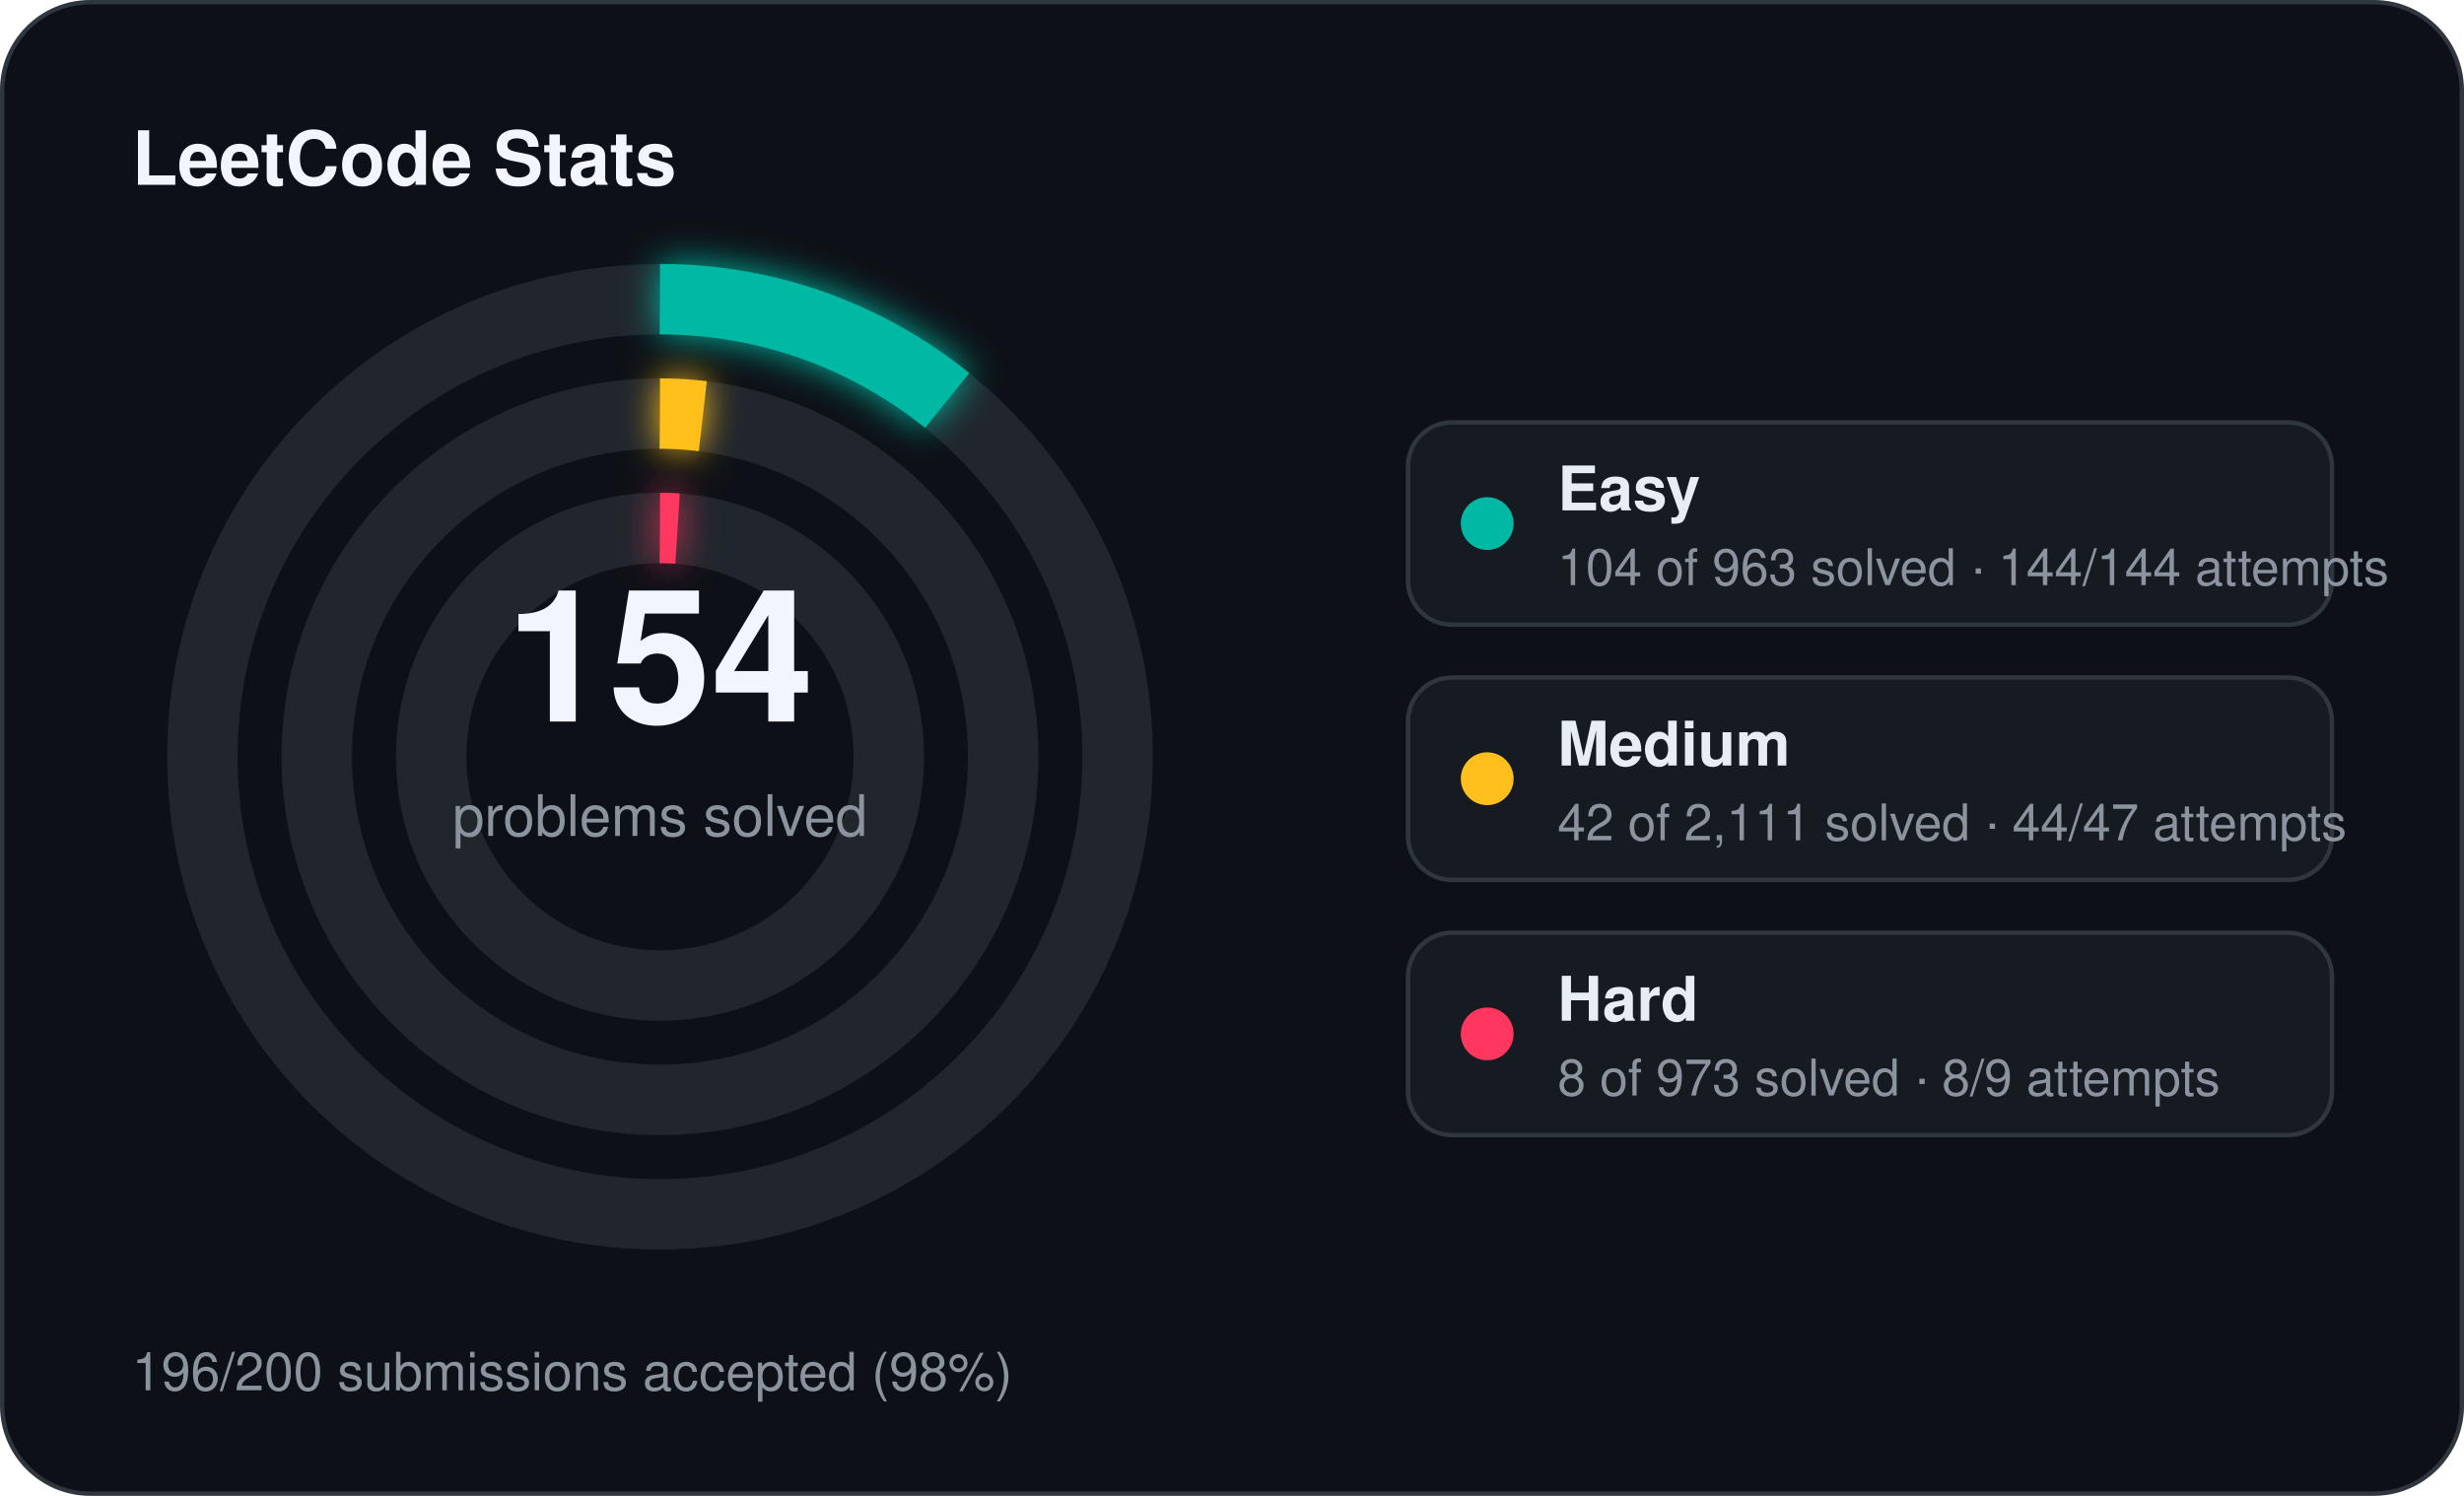
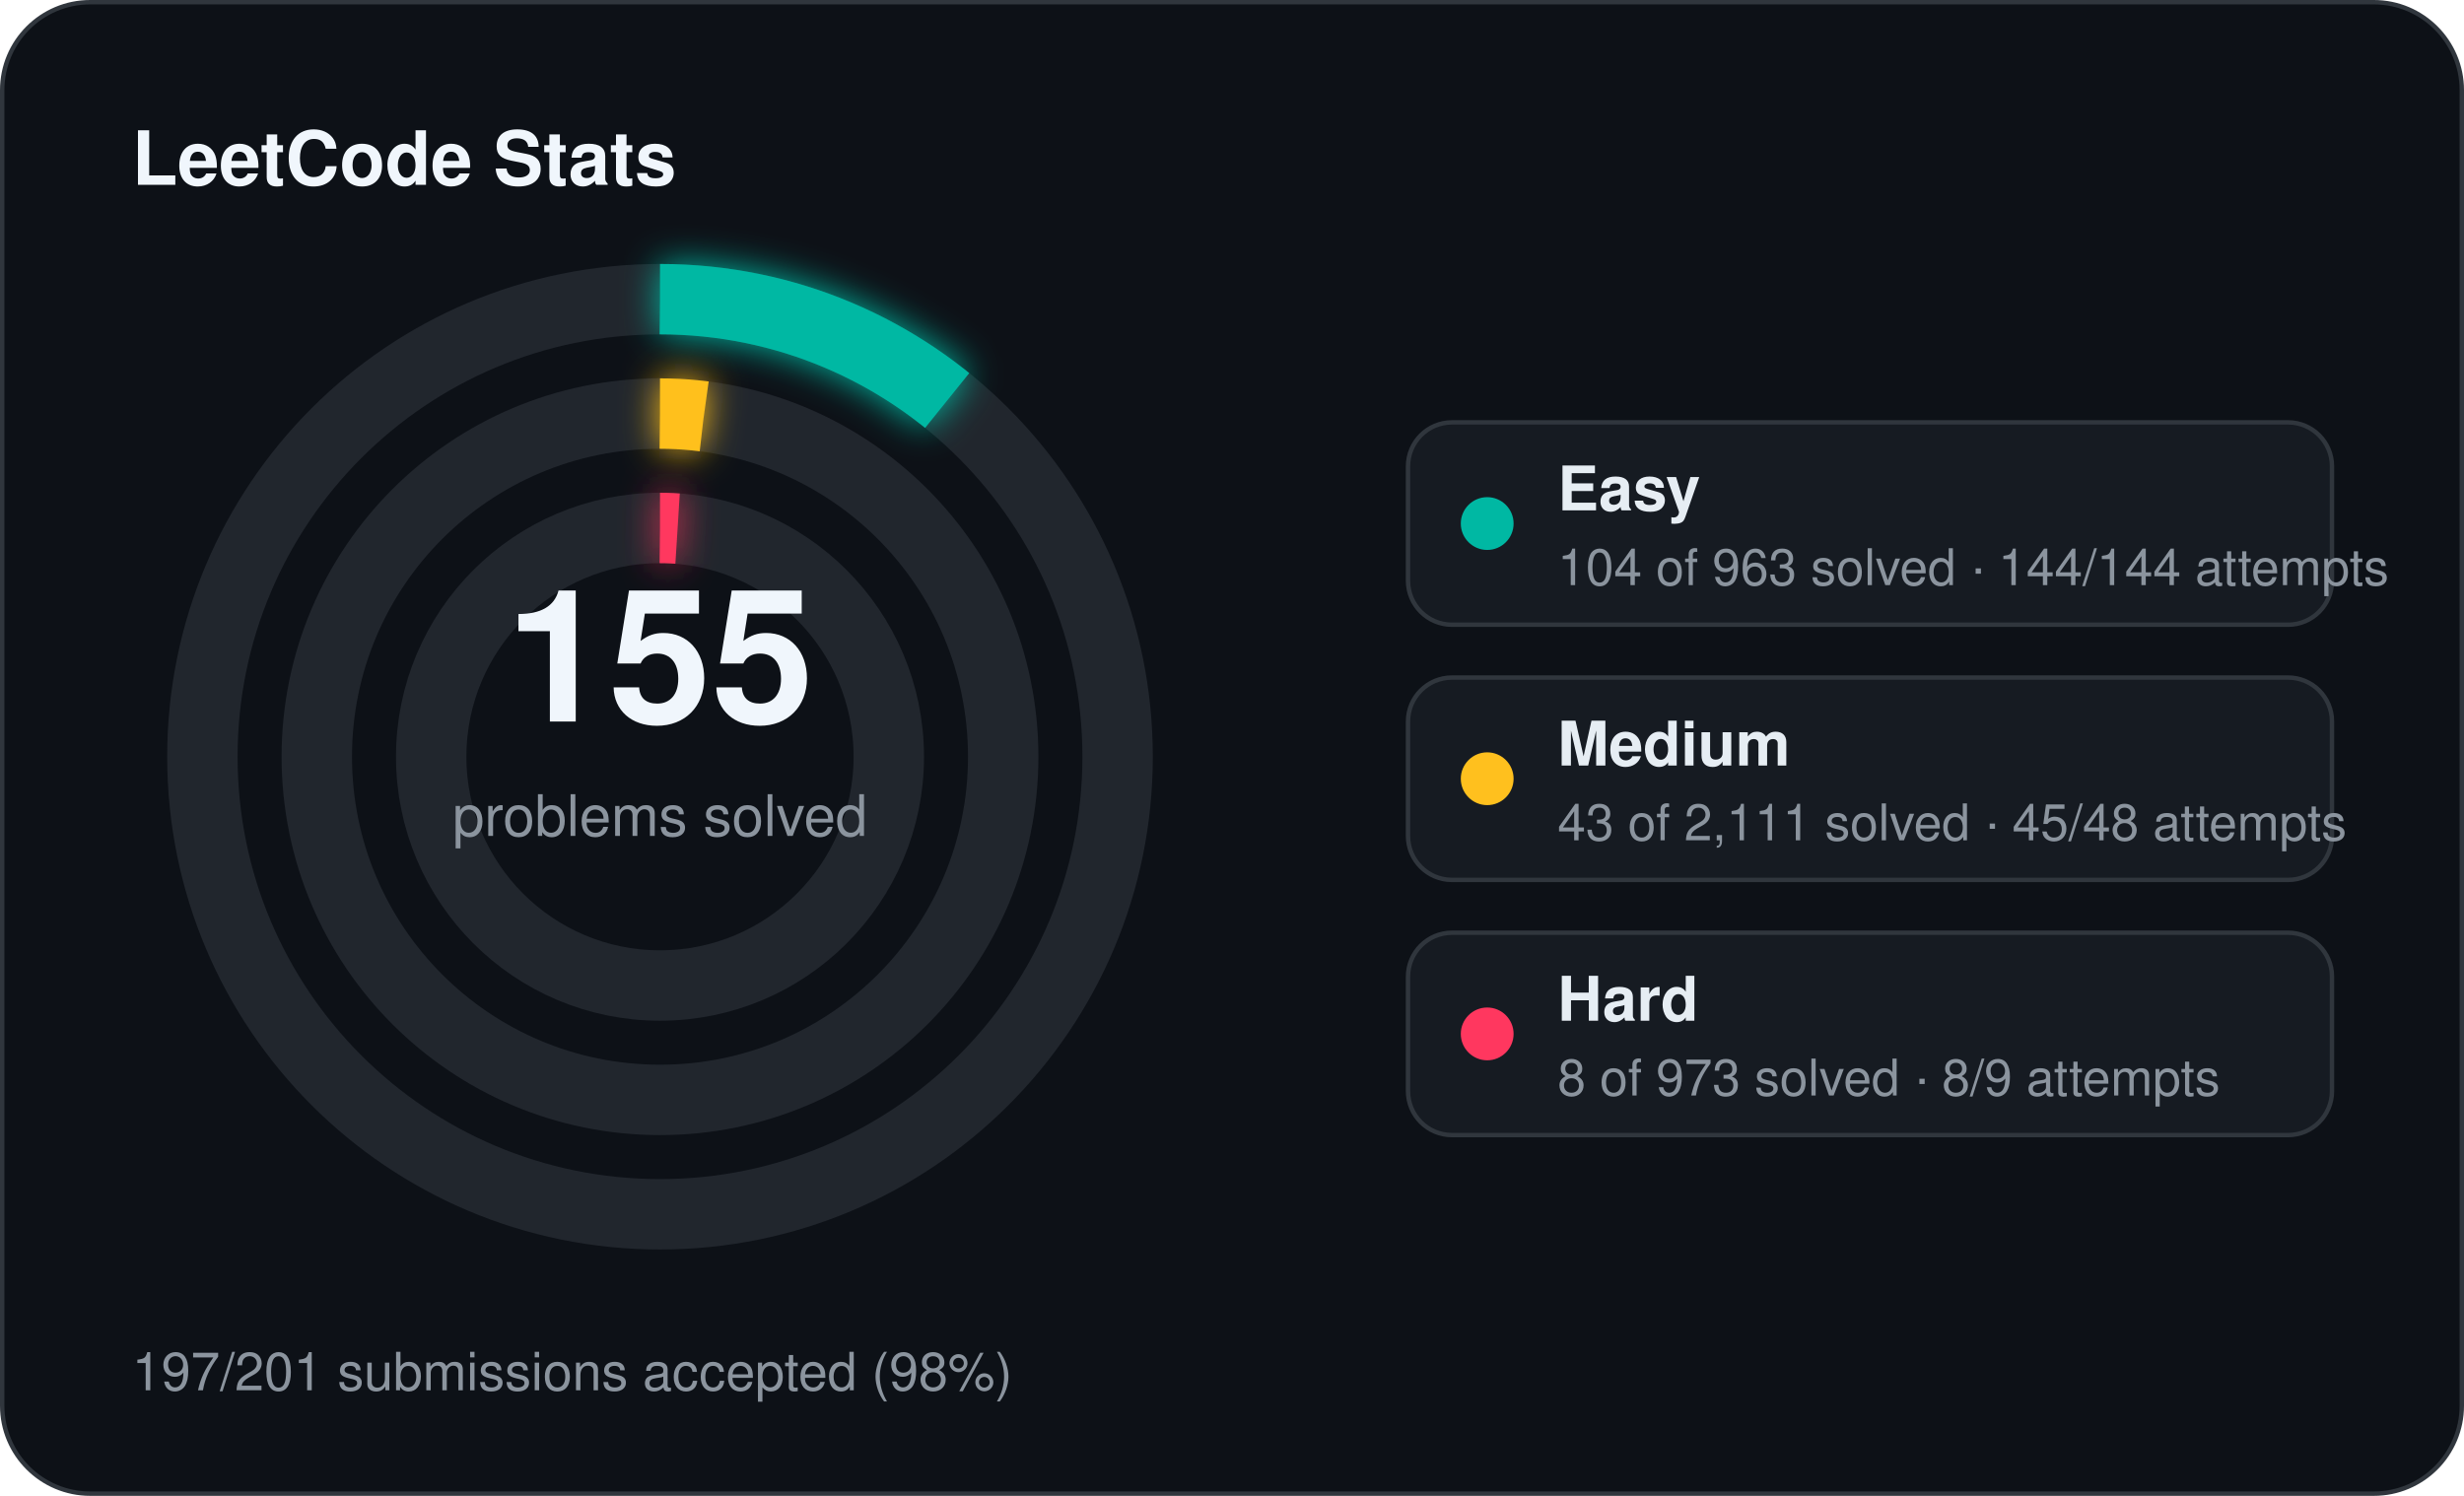
<svg xmlns="http://www.w3.org/2000/svg" width="560" height="340" viewBox="0 0 560 340">
  <defs>
    <filter id="stats-glow" x="-60%" y="-60%" width="220%" height="220%">
      <feGaussianBlur stdDeviation="4" result="blur" />
      <feMerge>
        <feMergeNode in="blur" />
        <feMergeNode in="SourceGraphic" />
      </feMerge>
    </filter>
  </defs>
  <rect x="0.5" y="0.5" width="559" height="339" rx="20" fill="#0d1117" stroke="#30363d" stroke-width="1" />
  <text x="30" y="42" fill="#f0f6fc" font-family="Segoe UI, Helvetica, Arial, sans-serif" font-size="17" font-weight="700">LeetCode Stats</text>
  <circle cx="150" cy="172" r="104" fill="none" stroke="#21262d" stroke-width="16" />
  <circle cx="150" cy="172" r="104" fill="none" stroke="#00b8a3" stroke-width="16" stroke-linecap="butt" stroke-dasharray="70.57 653.45" transform="rotate(-90 150 172)" filter="url(#stats-glow)" />
  <circle cx="150" cy="172" r="78" fill="none" stroke="#21262d" stroke-width="16" />
-   <circle cx="150" cy="172" r="78" fill="none" stroke="#ffc01e" stroke-width="16" stroke-linecap="butt" stroke-dasharray="9.75 490.09" transform="rotate(-90 150 172)" filter="url(#stats-glow)" />
+   <circle cx="150" cy="172" r="78" fill="none" stroke="#ffc01e" stroke-width="16" stroke-linecap="butt" stroke-dasharray="9.98 490.09" transform="rotate(-90 150 172)" filter="url(#stats-glow)" />
  <circle cx="150" cy="172" r="52" fill="none" stroke="#21262d" stroke-width="16" />
  <circle cx="150" cy="172" r="52" fill="none" stroke="#ff375f" stroke-width="16" stroke-linecap="butt" stroke-dasharray="4.00 326.73" transform="rotate(-90 150 172)" filter="url(#stats-glow)" />
-   <text x="150" y="164" text-anchor="middle" fill="#f0f6fc" font-family="Segoe UI, Helvetica, Arial, sans-serif" font-size="42" font-weight="700">154</text>
+   <text x="150" y="164" text-anchor="middle" fill="#f0f6fc" font-family="Segoe UI, Helvetica, Arial, sans-serif" font-size="42" font-weight="700">155</text>
  <text x="150" y="190" text-anchor="middle" fill="#8b949e" font-family="Segoe UI, Helvetica, Arial, sans-serif" font-size="13">problems solved</text>
  <rect x="320" y="96" width="210" height="46" rx="10" fill="#161b22" stroke="#30363d" stroke-width="1" />
  <circle cx="338" cy="119" r="6" fill="#00b8a3" />
  <text x="354" y="116" fill="#e6edf3" font-family="Segoe UI, Helvetica, Arial, sans-serif" font-size="14" font-weight="600">Easy</text>
  <text x="354" y="133" fill="#8b949e" font-family="Segoe UI, Helvetica, Arial, sans-serif" font-size="11.5">104 of 963 solved · 144/144 attempts</text>
  <rect x="320" y="154" width="210" height="46" rx="10" fill="#161b22" stroke="#30363d" stroke-width="1" />
  <circle cx="338" cy="177" r="6" fill="#ffc01e" />
  <text x="354" y="174" fill="#e6edf3" font-family="Segoe UI, Helvetica, Arial, sans-serif" font-size="14" font-weight="600">Medium</text>
-   <text x="354" y="191" fill="#8b949e" font-family="Segoe UI, Helvetica, Arial, sans-serif" font-size="11.5">42 of 2,111 solved · 44/47 attempts</text>
+   <text x="354" y="191" fill="#8b949e" font-family="Segoe UI, Helvetica, Arial, sans-serif" font-size="11.5">43 of 2,111 solved · 45/48 attempts</text>
  <rect x="320" y="212" width="210" height="46" rx="10" fill="#161b22" stroke="#30363d" stroke-width="1" />
  <circle cx="338" cy="235" r="6" fill="#ff375f" />
  <text x="354" y="232" fill="#e6edf3" font-family="Segoe UI, Helvetica, Arial, sans-serif" font-size="14" font-weight="600">Hard</text>
  <text x="354" y="249" fill="#8b949e" font-family="Segoe UI, Helvetica, Arial, sans-serif" font-size="11.5">8 of 973 solved · 8/9 attempts</text>
-   <text x="30" y="316" fill="#8b949e" font-family="Segoe UI, Helvetica, Arial, sans-serif" font-size="12">196/200 submissions accepted (98%)</text>
+   <text x="30" y="316" fill="#8b949e" font-family="Segoe UI, Helvetica, Arial, sans-serif" font-size="12">197/201 submissions accepted (98%)</text>
</svg>
